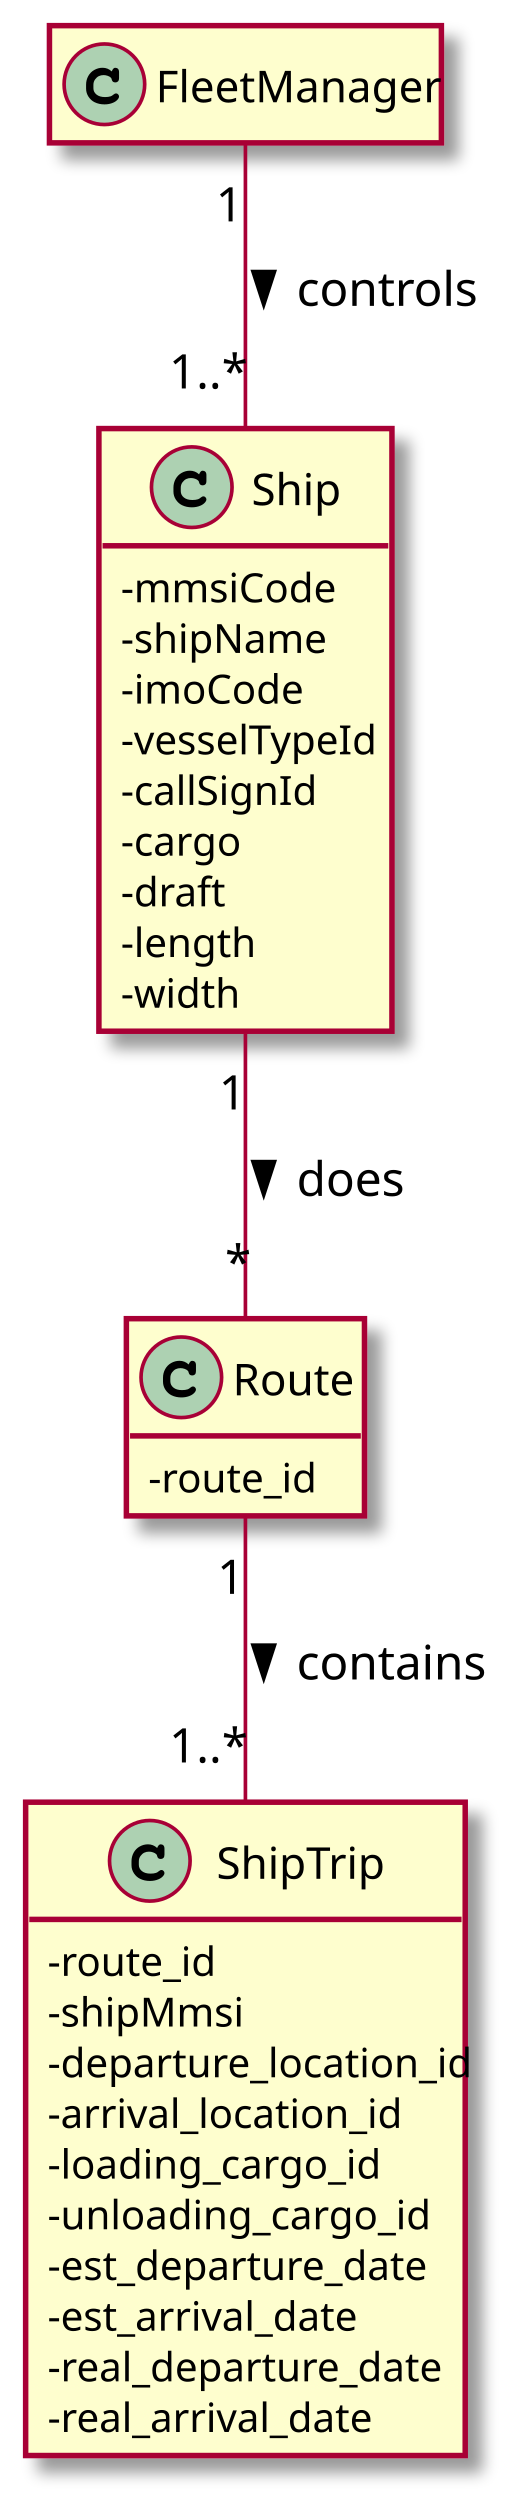
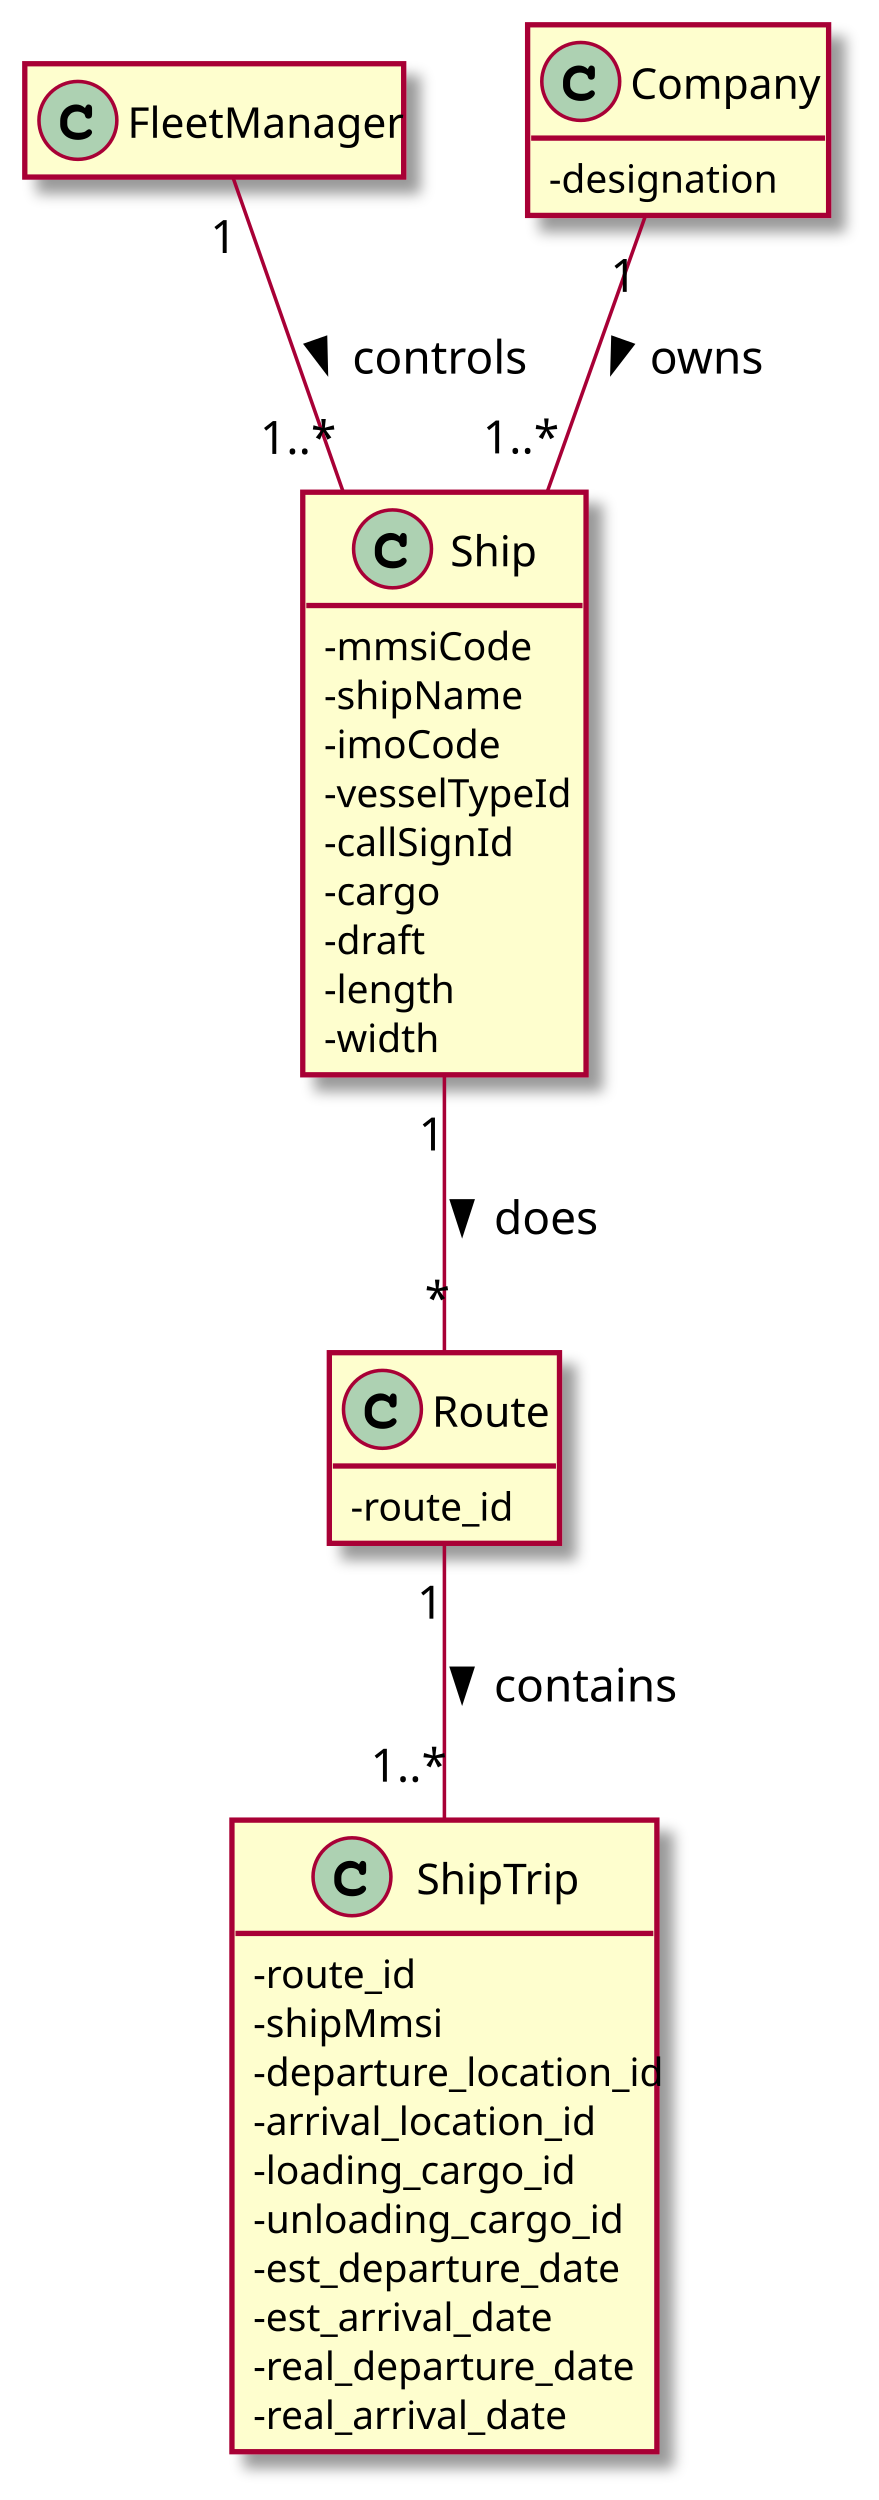
- <svg xmlns="http://www.w3.org/2000/svg" contentScriptType="application/ecmascript" contentStyleType="text/css" height="273.6px" preserveAspectRatio="none" style="width:56px;height:273px;background:#FFFFFF;" version="1.1" viewBox="0 0 56 273" width="56.4px" zoomAndPan="magnify">
+ <svg xmlns="http://www.w3.org/2000/svg" contentScriptType="application/ecmascript" contentStyleType="text/css" height="706px" preserveAspectRatio="none" style="width:248px;height:706px;background:#FFFFFF;" version="1.1" viewBox="0 0 248 706" width="248px" zoomAndPan="magnify">
  <defs>
-     <filter height="300%" id="fz4gqgbvci7ud" width="300%" x="-1" y="-1">
-       <feGaussianBlur result="blurOut" stdDeviation="0.8" />
+     <filter height="300%" id="f14z6m3dpl2qbz" width="300%" x="-1" y="-1">
+       <feGaussianBlur result="blurOut" stdDeviation="2.0" />
      <feColorMatrix in="blurOut" result="blurOut2" type="matrix" values="0 0 0 0 0 0 0 0 0 0 0 0 0 0 0 0 0 0 .4 0" />
-       <feOffset dx="1.6" dy="1.6" in="blurOut2" result="blurOut3" />
+       <feOffset dx="4.0" dy="4.0" in="blurOut2" result="blurOut3" />
      <feBlend in="SourceGraphic" in2="blurOut3" mode="normal" />
    </filter>
  </defs>
  <g>
-     <rect codeLine="6" fill="#FEFECE" filter="url(#fz4gqgbvci7ud)" height="12.8" id="FleetManager" style="stroke:#A80036;stroke-width:0.6;" width="42.8" x="5.4" y="2.8" />
-     <ellipse cx="11.4" cy="9.2" fill="#ADD1B2" rx="4.4" ry="4.4" style="stroke:#A80036;stroke-width:0.4;" />
-     <path d="M12.2,7.8 Q12.281,7.6 12.375,7.5 Q12.469,7.4 12.575,7.4 Q12.762,7.4 12.881,7.513 Q13,7.625 13,7.888 L13,8.512 Q13,8.775 12.887,8.887 Q12.775,9 12.6,9 Q12.444,9 12.344,8.931 Q12.244,8.863 12.2,8.681 Q12.181,8.556 12.113,8.488 Q11.988,8.356 11.762,8.281 Q11.537,8.2 11.312,8.2 Q11.031,8.2 10.794,8.312 Q10.562,8.425 10.381,8.675 Q10.2,8.925 10.2,9.269 L10.2,9.637 Q10.2,10.05 10.537,10.325 Q10.875,10.6 11.475,10.6 Q11.831,10.6 12.081,10.519 Q12.225,10.475 12.387,10.331 Q12.494,10.25 12.55,10.225 Q12.606,10.2 12.675,10.2 Q12.806,10.2 12.9,10.306 Q13,10.406 13,10.55 Q13,10.688 12.863,10.85 Q12.662,11.088 12.344,11.219 Q11.925,11.4 11.412,11.4 Q10.812,11.4 10.331,11.162 Q9.944,10.975 9.669,10.569 Q9.4,10.162 9.4,9.681 L9.4,9.244 Q9.4,8.744 9.637,8.306 Q9.881,7.869 10.3,7.638 Q10.725,7.4 11.2,7.4 Q11.488,7.4 11.738,7.5 Q11.988,7.6 12.2,7.8 Z " fill="#000000" />
-     <text fill="#000000" font-family="sans-serif" font-size="4.8" lengthAdjust="spacing" textLength="30" x="17" y="11.164">FleetManager</text>
-     <rect codeLine="8" fill="#FEFECE" filter="url(#fz4gqgbvci7ud)" height="65.809" id="Ship" style="stroke:#A80036;stroke-width:0.6;" width="32" x="10.8" y="46.8" />
-     <ellipse cx="20.94" cy="53.2" fill="#ADD1B2" rx="4.4" ry="4.4" style="stroke:#A80036;stroke-width:0.4;" />
-     <path d="M21.74,51.8 Q21.821,51.6 21.915,51.5 Q22.009,51.4 22.115,51.4 Q22.302,51.4 22.421,51.513 Q22.54,51.625 22.54,51.888 L22.54,52.513 Q22.54,52.775 22.427,52.888 Q22.315,53 22.14,53 Q21.984,53 21.884,52.931 Q21.784,52.862 21.74,52.681 Q21.721,52.556 21.652,52.487 Q21.527,52.356 21.302,52.281 Q21.078,52.2 20.852,52.2 Q20.571,52.2 20.334,52.312 Q20.102,52.425 19.921,52.675 Q19.74,52.925 19.74,53.269 L19.74,53.638 Q19.74,54.05 20.078,54.325 Q20.415,54.6 21.015,54.6 Q21.371,54.6 21.621,54.519 Q21.765,54.475 21.927,54.331 Q22.034,54.25 22.09,54.225 Q22.146,54.2 22.215,54.2 Q22.346,54.2 22.44,54.306 Q22.54,54.406 22.54,54.55 Q22.54,54.688 22.402,54.85 Q22.203,55.087 21.884,55.219 Q21.465,55.4 20.953,55.4 Q20.352,55.4 19.871,55.163 Q19.484,54.975 19.209,54.569 Q18.94,54.163 18.94,53.681 L18.94,53.244 Q18.94,52.744 19.177,52.306 Q19.421,51.869 19.84,51.638 Q20.265,51.4 20.74,51.4 Q21.027,51.4 21.277,51.5 Q21.527,51.6 21.74,51.8 Z " fill="#000000" />
-     <text fill="#000000" font-family="sans-serif" font-size="4.8" lengthAdjust="spacing" textLength="10" x="27.46" y="55.164">Ship</text>
-     <line style="stroke:#A80036;stroke-width:0.6;" x1="11.2" x2="42.4" y1="59.6" y2="59.6" />
-     <text fill="#000000" font-family="sans-serif" font-size="4.4" lengthAdjust="spacing" textLength="21.2" x="13.2" y="65.768">-mmsiCode</text>
-     <text fill="#000000" font-family="sans-serif" font-size="4.4" lengthAdjust="spacing" textLength="20.4" x="13.2" y="71.302">-shipName</text>
-     <text fill="#000000" font-family="sans-serif" font-size="4.4" lengthAdjust="spacing" textLength="18" x="13.2" y="76.836">-imoCode</text>
-     <text fill="#000000" font-family="sans-serif" font-size="4.4" lengthAdjust="spacing" textLength="27.2" x="13.2" y="82.371">-vesselTypeId</text>
-     <text fill="#000000" font-family="sans-serif" font-size="4.4" lengthAdjust="spacing" textLength="19.6" x="13.2" y="87.905">-callSignId</text>
-     <text fill="#000000" font-family="sans-serif" font-size="4.4" lengthAdjust="spacing" textLength="12.8" x="13.2" y="93.439">-cargo</text>
-     <text fill="#000000" font-family="sans-serif" font-size="4.4" lengthAdjust="spacing" textLength="10.8" x="13.2" y="98.974">-draft</text>
-     <text fill="#000000" font-family="sans-serif" font-size="4.4" lengthAdjust="spacing" textLength="13.2" x="13.2" y="104.508">-length</text>
-     <text fill="#000000" font-family="sans-serif" font-size="4.4" lengthAdjust="spacing" textLength="12.4" x="13.2" y="110.043">-width</text>
-     <rect codeLine="20" fill="#FEFECE" filter="url(#fz4gqgbvci7ud)" height="71.344" id="ShipTrip" style="stroke:#A80036;stroke-width:0.6;" width="48" x="2.8" y="196.8" />
-     <ellipse cx="16.36" cy="203.2" fill="#ADD1B2" rx="4.4" ry="4.4" style="stroke:#A80036;stroke-width:0.4;" />
-     <path d="M17.16,201.8 Q17.241,201.6 17.335,201.5 Q17.429,201.4 17.535,201.4 Q17.723,201.4 17.841,201.512 Q17.96,201.625 17.96,201.887 L17.96,202.512 Q17.96,202.775 17.848,202.887 Q17.735,203 17.56,203 Q17.404,203 17.304,202.931 Q17.204,202.863 17.16,202.681 Q17.141,202.556 17.073,202.488 Q16.948,202.356 16.723,202.281 Q16.497,202.2 16.273,202.2 Q15.991,202.2 15.754,202.312 Q15.523,202.425 15.341,202.675 Q15.16,202.925 15.16,203.269 L15.16,203.637 Q15.16,204.05 15.498,204.325 Q15.835,204.6 16.435,204.6 Q16.791,204.6 17.041,204.519 Q17.185,204.475 17.348,204.331 Q17.454,204.25 17.51,204.225 Q17.566,204.2 17.635,204.2 Q17.766,204.2 17.86,204.306 Q17.96,204.406 17.96,204.55 Q17.96,204.688 17.823,204.85 Q17.622,205.088 17.304,205.219 Q16.885,205.4 16.372,205.4 Q15.773,205.4 15.291,205.162 Q14.904,204.975 14.629,204.569 Q14.36,204.162 14.36,203.681 L14.36,203.244 Q14.36,202.744 14.598,202.306 Q14.841,201.869 15.26,201.637 Q15.685,201.4 16.16,201.4 Q16.448,201.4 16.698,201.5 Q16.948,201.6 17.16,201.8 Z " fill="#000000" />
-     <text fill="#000000" font-family="sans-serif" font-size="4.8" lengthAdjust="spacing" textLength="18.4" x="23.64" y="205.164">ShipTrip</text>
-     <line style="stroke:#A80036;stroke-width:0.6;" x1="3.2" x2="50.4" y1="209.6" y2="209.6" />
-     <text fill="#000000" font-family="sans-serif" font-size="4.4" lengthAdjust="spacing" textLength="17.2" x="5.2" y="215.768">-route_id</text>
-     <text fill="#000000" font-family="sans-serif" font-size="4.4" lengthAdjust="spacing" textLength="19.2" x="5.2" y="221.302">-shipMmsi</text>
-     <text fill="#000000" font-family="sans-serif" font-size="4.4" lengthAdjust="spacing" textLength="43.2" x="5.2" y="226.836">-departure_location_id</text>
-     <text fill="#000000" font-family="sans-serif" font-size="4.4" lengthAdjust="spacing" textLength="36.4" x="5.2" y="232.371">-arrival_location_id</text>
-     <text fill="#000000" font-family="sans-serif" font-size="4.4" lengthAdjust="spacing" textLength="34.4" x="5.2" y="237.905">-loading_cargo_id</text>
-     <text fill="#000000" font-family="sans-serif" font-size="4.4" lengthAdjust="spacing" textLength="39.2" x="5.2" y="243.44">-unloading_cargo_id</text>
-     <text fill="#000000" font-family="sans-serif" font-size="4.4" lengthAdjust="spacing" textLength="39.6" x="5.2" y="248.974">-est_departure_date</text>
-     <text fill="#000000" font-family="sans-serif" font-size="4.4" lengthAdjust="spacing" textLength="32.8" x="5.2" y="254.508">-est_arrival_date</text>
-     <text fill="#000000" font-family="sans-serif" font-size="4.4" lengthAdjust="spacing" textLength="40.8" x="5.2" y="260.043">-real_departure_date</text>
-     <text fill="#000000" font-family="sans-serif" font-size="4.4" lengthAdjust="spacing" textLength="34" x="5.2" y="265.577">-real_arrival_date</text>
-     <rect codeLine="34" fill="#FEFECE" filter="url(#fz4gqgbvci7ud)" height="21.534" id="Route" style="stroke:#A80036;stroke-width:0.6;" width="26" x="13.8" y="144" />
-     <ellipse cx="19.8" cy="150.4" fill="#ADD1B2" rx="4.4" ry="4.4" style="stroke:#A80036;stroke-width:0.4;" />
-     <path d="M20.6,149 Q20.681,148.8 20.775,148.7 Q20.869,148.6 20.975,148.6 Q21.163,148.6 21.281,148.713 Q21.4,148.825 21.4,149.088 L21.4,149.713 Q21.4,149.975 21.288,150.088 Q21.175,150.2 21,150.2 Q20.844,150.2 20.744,150.131 Q20.644,150.062 20.6,149.881 Q20.581,149.756 20.512,149.688 Q20.387,149.556 20.163,149.481 Q19.938,149.4 19.712,149.4 Q19.431,149.4 19.194,149.512 Q18.962,149.625 18.781,149.875 Q18.6,150.125 18.6,150.469 L18.6,150.838 Q18.6,151.25 18.938,151.525 Q19.275,151.8 19.875,151.8 Q20.231,151.8 20.481,151.719 Q20.625,151.675 20.788,151.531 Q20.894,151.45 20.95,151.425 Q21.006,151.4 21.075,151.4 Q21.206,151.4 21.3,151.506 Q21.4,151.606 21.4,151.75 Q21.4,151.887 21.262,152.05 Q21.062,152.287 20.744,152.419 Q20.325,152.6 19.812,152.6 Q19.212,152.6 18.731,152.363 Q18.344,152.175 18.069,151.769 Q17.8,151.363 17.8,150.881 L17.8,150.444 Q17.8,149.944 18.038,149.506 Q18.281,149.069 18.7,148.838 Q19.125,148.6 19.6,148.6 Q19.887,148.6 20.137,148.7 Q20.387,148.8 20.6,149 Z " fill="#000000" />
-     <text fill="#000000" font-family="sans-serif" font-size="4.8" lengthAdjust="spacing" textLength="13.2" x="25.4" y="152.364">Route</text>
-     <line style="stroke:#A80036;stroke-width:0.6;" x1="14.2" x2="39.4" y1="156.8" y2="156.8" />
-     <text fill="#000000" font-family="sans-serif" font-size="4.4" lengthAdjust="spacing" textLength="17.2" x="16.2" y="162.968">-route_id</text>
-     <path codeLine="38" d="M26.8,15.672 C26.8,22.704 26.8,34.84 26.8,46.644 " fill="none" id="FleetManager-Ship" style="stroke:#A80036;stroke-width:0.4;" />
-     <polygon fill="#000000" points="28.8,33.27,29.976,29.652,27.624,29.652,28.8,33.27" style="stroke:#000000;stroke-width:0.4;" />
-     <text fill="#000000" font-family="sans-serif" font-size="5.2" lengthAdjust="spacing" textLength="18.4" x="32.4" y="33.398">controls</text>
-     <text fill="#000000" font-family="sans-serif" font-size="5.2" lengthAdjust="spacing" textLength="2.8" x="23.554" y="24.175">1</text>
-     <text fill="#000000" font-family="sans-serif" font-size="5.2" lengthAdjust="spacing" textLength="8" x="18.444" y="42.419">1..*</text>
-     <path codeLine="39" d="M26.8,112.852 C26.8,124.052 26.8,135.796 26.8,143.932 " fill="none" id="Ship-Route" style="stroke:#A80036;stroke-width:0.4;" />
-     <polygon fill="#000000" points="28.8,130.47,29.976,126.852,27.624,126.852,28.8,130.47" style="stroke:#000000;stroke-width:0.4;" />
-     <text fill="#000000" font-family="sans-serif" font-size="5.2" lengthAdjust="spacing" textLength="11.2" x="32.4" y="130.598">does</text>
-     <text fill="#000000" font-family="sans-serif" font-size="5.2" lengthAdjust="spacing" textLength="2.8" x="23.888" y="121.152">1</text>
-     <text fill="#000000" font-family="sans-serif" font-size="5.2" lengthAdjust="spacing" textLength="2" x="24.569" y="139.701">*</text>
-     <path codeLine="40" d="M26.8,165.716 C26.8,173.812 26.8,185.488 26.8,196.796 " fill="none" id="Route-ShipTrip" style="stroke:#A80036;stroke-width:0.4;" />
-     <polygon fill="#000000" points="28.8,183.27,29.976,179.652,27.624,179.652,28.8,183.27" style="stroke:#000000;stroke-width:0.4;" />
-     <text fill="#000000" font-family="sans-serif" font-size="5.2" lengthAdjust="spacing" textLength="19.6" x="32.4" y="183.398">contains</text>
-     <text fill="#000000" font-family="sans-serif" font-size="5.2" lengthAdjust="spacing" textLength="2.8" x="23.711" y="174.047">1</text>
-     <text fill="#000000" font-family="sans-serif" font-size="5.2" lengthAdjust="spacing" textLength="8" x="18.456" y="192.459">1..*</text>
+     <rect codeLine="6" fill="#FEFECE" filter="url(#f14z6m3dpl2qbz)" height="32" id="FleetManager" style="stroke:#A80036;stroke-width:1.5;" width="107" x="7" y="18" />
+     <ellipse cx="22" cy="34" fill="#ADD1B2" rx="11" ry="11" style="stroke:#A80036;stroke-width:1.0;" />
+     <path d="M24,30.5 Q24.203,30 24.438,29.75 Q24.672,29.5 24.938,29.5 Q25.406,29.5 25.703,29.781 Q26,30.062 26,30.719 L26,32.281 Q26,32.938 25.719,33.219 Q25.438,33.5 25,33.5 Q24.609,33.5 24.359,33.328 Q24.109,33.156 24,32.703 Q23.953,32.391 23.781,32.219 Q23.469,31.891 22.906,31.703 Q22.344,31.5 21.781,31.5 Q21.078,31.5 20.484,31.781 Q19.906,32.062 19.453,32.688 Q19,33.312 19,34.172 L19,35.094 Q19,36.125 19.844,36.812 Q20.688,37.5 22.188,37.5 Q23.078,37.5 23.703,37.297 Q24.062,37.188 24.469,36.828 Q24.734,36.625 24.875,36.562 Q25.016,36.5 25.188,36.5 Q25.516,36.5 25.75,36.766 Q26,37.016 26,37.375 Q26,37.719 25.656,38.125 Q25.156,38.719 24.359,39.047 Q23.312,39.5 22.031,39.5 Q20.531,39.5 19.328,38.906 Q18.359,38.438 17.672,37.422 Q17,36.406 17,35.203 L17,34.109 Q17,32.859 17.594,31.766 Q18.203,30.672 19.25,30.094 Q20.312,29.5 21.5,29.5 Q22.219,29.5 22.844,29.75 Q23.469,30 24,30.5 Z " fill="#000000" />
+     <text fill="#000000" font-family="sans-serif" font-size="12" lengthAdjust="spacing" textLength="75" x="36" y="38.91">FleetManager</text>
+     <rect codeLine="8" fill="#FEFECE" filter="url(#f14z6m3dpl2qbz)" height="164.523" id="Ship" style="stroke:#A80036;stroke-width:1.5;" width="80" x="85.5" y="139" />
+     <ellipse cx="110.85" cy="155" fill="#ADD1B2" rx="11" ry="11" style="stroke:#A80036;stroke-width:1.0;" />
+     <path d="M112.85,151.5 Q113.053,151 113.287,150.75 Q113.522,150.5 113.787,150.5 Q114.256,150.5 114.553,150.781 Q114.85,151.062 114.85,151.719 L114.85,153.281 Q114.85,153.938 114.569,154.219 Q114.287,154.5 113.85,154.5 Q113.459,154.5 113.209,154.328 Q112.959,154.156 112.85,153.703 Q112.803,153.391 112.631,153.219 Q112.319,152.891 111.756,152.703 Q111.194,152.5 110.631,152.5 Q109.928,152.5 109.334,152.781 Q108.756,153.062 108.303,153.688 Q107.85,154.312 107.85,155.172 L107.85,156.094 Q107.85,157.125 108.694,157.812 Q109.537,158.5 111.037,158.5 Q111.928,158.5 112.553,158.297 Q112.912,158.188 113.319,157.828 Q113.584,157.625 113.725,157.562 Q113.866,157.5 114.037,157.5 Q114.366,157.5 114.6,157.766 Q114.85,158.016 114.85,158.375 Q114.85,158.719 114.506,159.125 Q114.006,159.719 113.209,160.047 Q112.162,160.5 110.881,160.5 Q109.381,160.5 108.178,159.906 Q107.209,159.438 106.522,158.422 Q105.85,157.406 105.85,156.203 L105.85,155.109 Q105.85,153.859 106.444,152.766 Q107.053,151.672 108.1,151.094 Q109.162,150.5 110.35,150.5 Q111.069,150.5 111.694,150.75 Q112.319,151 112.85,151.5 Z " fill="#000000" />
+     <text fill="#000000" font-family="sans-serif" font-size="12" lengthAdjust="spacing" textLength="25" x="127.15" y="159.91">Ship</text>
+     <line style="stroke:#A80036;stroke-width:1.5;" x1="86.5" x2="164.5" y1="171" y2="171" />
+     <text fill="#000000" font-family="sans-serif" font-size="11" lengthAdjust="spacing" textLength="53" x="91.5" y="186.419">-mmsiCode</text>
+     <text fill="#000000" font-family="sans-serif" font-size="11" lengthAdjust="spacing" textLength="51" x="91.5" y="200.255">-shipName</text>
+     <text fill="#000000" font-family="sans-serif" font-size="11" lengthAdjust="spacing" textLength="45" x="91.5" y="214.091">-imoCode</text>
+     <text fill="#000000" font-family="sans-serif" font-size="11" lengthAdjust="spacing" textLength="68" x="91.5" y="227.927">-vesselTypeId</text>
+     <text fill="#000000" font-family="sans-serif" font-size="11" lengthAdjust="spacing" textLength="49" x="91.5" y="241.763">-callSignId</text>
+     <text fill="#000000" font-family="sans-serif" font-size="11" lengthAdjust="spacing" textLength="32" x="91.5" y="255.599">-cargo</text>
+     <text fill="#000000" font-family="sans-serif" font-size="11" lengthAdjust="spacing" textLength="27" x="91.5" y="269.435">-draft</text>
+     <text fill="#000000" font-family="sans-serif" font-size="11" lengthAdjust="spacing" textLength="33" x="91.5" y="283.271">-length</text>
+     <text fill="#000000" font-family="sans-serif" font-size="11" lengthAdjust="spacing" textLength="31" x="91.5" y="297.106">-width</text>
+     <rect codeLine="20" fill="#FEFECE" filter="url(#f14z6m3dpl2qbz)" height="178.359" id="ShipTrip" style="stroke:#A80036;stroke-width:1.5;" width="120" x="65.5" y="514" />
+     <ellipse cx="99.4" cy="530" fill="#ADD1B2" rx="11" ry="11" style="stroke:#A80036;stroke-width:1.0;" />
+     <path d="M101.4,526.5 Q101.603,526 101.838,525.75 Q102.072,525.5 102.338,525.5 Q102.806,525.5 103.103,525.781 Q103.4,526.062 103.4,526.719 L103.4,528.281 Q103.4,528.938 103.119,529.219 Q102.838,529.5 102.4,529.5 Q102.009,529.5 101.759,529.328 Q101.509,529.156 101.4,528.703 Q101.353,528.391 101.181,528.219 Q100.869,527.891 100.306,527.703 Q99.744,527.5 99.181,527.5 Q98.478,527.5 97.884,527.781 Q97.306,528.062 96.853,528.688 Q96.4,529.312 96.4,530.172 L96.4,531.094 Q96.4,532.125 97.244,532.812 Q98.088,533.5 99.588,533.5 Q100.478,533.5 101.103,533.297 Q101.463,533.188 101.869,532.828 Q102.134,532.625 102.275,532.562 Q102.416,532.5 102.588,532.5 Q102.916,532.5 103.15,532.766 Q103.4,533.016 103.4,533.375 Q103.4,533.719 103.056,534.125 Q102.556,534.719 101.759,535.047 Q100.713,535.5 99.431,535.5 Q97.931,535.5 96.728,534.906 Q95.759,534.438 95.072,533.422 Q94.4,532.406 94.4,531.203 L94.4,530.109 Q94.4,528.859 94.994,527.766 Q95.603,526.672 96.65,526.094 Q97.713,525.5 98.9,525.5 Q99.619,525.5 100.244,525.75 Q100.869,526 101.4,526.5 Z " fill="#000000" />
+     <text fill="#000000" font-family="sans-serif" font-size="12" lengthAdjust="spacing" textLength="46" x="117.6" y="534.91">ShipTrip</text>
+     <line style="stroke:#A80036;stroke-width:1.5;" x1="66.5" x2="184.5" y1="546" y2="546" />
+     <text fill="#000000" font-family="sans-serif" font-size="11" lengthAdjust="spacing" textLength="43" x="71.5" y="561.419">-route_id</text>
+     <text fill="#000000" font-family="sans-serif" font-size="11" lengthAdjust="spacing" textLength="48" x="71.5" y="575.255">-shipMmsi</text>
+     <text fill="#000000" font-family="sans-serif" font-size="11" lengthAdjust="spacing" textLength="108" x="71.5" y="589.091">-departure_location_id</text>
+     <text fill="#000000" font-family="sans-serif" font-size="11" lengthAdjust="spacing" textLength="91" x="71.5" y="602.927">-arrival_location_id</text>
+     <text fill="#000000" font-family="sans-serif" font-size="11" lengthAdjust="spacing" textLength="86" x="71.5" y="616.763">-loading_cargo_id</text>
+     <text fill="#000000" font-family="sans-serif" font-size="11" lengthAdjust="spacing" textLength="98" x="71.5" y="630.599">-unloading_cargo_id</text>
+     <text fill="#000000" font-family="sans-serif" font-size="11" lengthAdjust="spacing" textLength="99" x="71.5" y="644.435">-est_departure_date</text>
+     <text fill="#000000" font-family="sans-serif" font-size="11" lengthAdjust="spacing" textLength="82" x="71.5" y="658.27">-est_arrival_date</text>
+     <text fill="#000000" font-family="sans-serif" font-size="11" lengthAdjust="spacing" textLength="102" x="71.5" y="672.106">-real_departure_date</text>
+     <text fill="#000000" font-family="sans-serif" font-size="11" lengthAdjust="spacing" textLength="85" x="71.5" y="685.942">-real_arrival_date</text>
+     <rect codeLine="34" fill="#FEFECE" filter="url(#f14z6m3dpl2qbz)" height="53.836" id="Route" style="stroke:#A80036;stroke-width:1.5;" width="65" x="93" y="382" />
+     <ellipse cx="108" cy="398" fill="#ADD1B2" rx="11" ry="11" style="stroke:#A80036;stroke-width:1.0;" />
+     <path d="M110,394.5 Q110.203,394 110.438,393.75 Q110.672,393.5 110.938,393.5 Q111.406,393.5 111.703,393.781 Q112,394.062 112,394.719 L112,396.281 Q112,396.938 111.719,397.219 Q111.438,397.5 111,397.5 Q110.609,397.5 110.359,397.328 Q110.109,397.156 110,396.703 Q109.953,396.391 109.781,396.219 Q109.469,395.891 108.906,395.703 Q108.344,395.5 107.781,395.5 Q107.078,395.5 106.484,395.781 Q105.906,396.062 105.453,396.688 Q105,397.312 105,398.172 L105,399.094 Q105,400.125 105.844,400.812 Q106.688,401.5 108.188,401.5 Q109.078,401.5 109.703,401.297 Q110.062,401.188 110.469,400.828 Q110.734,400.625 110.875,400.562 Q111.016,400.5 111.188,400.5 Q111.516,400.5 111.75,400.766 Q112,401.016 112,401.375 Q112,401.719 111.656,402.125 Q111.156,402.719 110.359,403.047 Q109.312,403.5 108.031,403.5 Q106.531,403.5 105.328,402.906 Q104.359,402.438 103.672,401.422 Q103,400.406 103,399.203 L103,398.109 Q103,396.859 103.594,395.766 Q104.203,394.672 105.25,394.094 Q106.312,393.5 107.5,393.5 Q108.219,393.5 108.844,393.75 Q109.469,394 110,394.5 Z " fill="#000000" />
+     <text fill="#000000" font-family="sans-serif" font-size="12" lengthAdjust="spacing" textLength="33" x="122" y="402.91">Route</text>
+     <line style="stroke:#A80036;stroke-width:1.5;" x1="94" x2="157" y1="414" y2="414" />
+     <text fill="#000000" font-family="sans-serif" font-size="11" lengthAdjust="spacing" textLength="43" x="99" y="429.419">-route_id</text>
+     <rect codeLine="38" fill="#FEFECE" filter="url(#f14z6m3dpl2qbz)" height="53.836" id="Company" style="stroke:#A80036;stroke-width:1.5;" width="85" x="149" y="7" />
+     <ellipse cx="164" cy="23" fill="#ADD1B2" rx="11" ry="11" style="stroke:#A80036;stroke-width:1.0;" />
+     <path d="M166,19.5 Q166.203,19 166.438,18.75 Q166.672,18.5 166.938,18.5 Q167.406,18.5 167.703,18.781 Q168,19.062 168,19.719 L168,21.281 Q168,21.938 167.719,22.219 Q167.438,22.5 167,22.5 Q166.609,22.5 166.359,22.328 Q166.109,22.156 166,21.703 Q165.953,21.391 165.781,21.219 Q165.469,20.891 164.906,20.703 Q164.344,20.5 163.781,20.5 Q163.078,20.5 162.484,20.781 Q161.906,21.062 161.453,21.688 Q161,22.312 161,23.172 L161,24.094 Q161,25.125 161.844,25.812 Q162.688,26.5 164.188,26.5 Q165.078,26.5 165.703,26.297 Q166.062,26.188 166.469,25.828 Q166.734,25.625 166.875,25.562 Q167.016,25.5 167.188,25.5 Q167.516,25.5 167.75,25.766 Q168,26.016 168,26.375 Q168,26.719 167.656,27.125 Q167.156,27.719 166.359,28.047 Q165.312,28.5 164.031,28.5 Q162.531,28.5 161.328,27.906 Q160.359,27.438 159.672,26.422 Q159,25.406 159,24.203 L159,23.109 Q159,21.859 159.594,20.766 Q160.203,19.672 161.25,19.094 Q162.312,18.5 163.5,18.5 Q164.219,18.5 164.844,18.75 Q165.469,19 166,19.5 Z " fill="#000000" />
+     <text fill="#000000" font-family="sans-serif" font-size="12" lengthAdjust="spacing" textLength="53" x="178" y="27.91">Company</text>
+     <line style="stroke:#A80036;stroke-width:1.5;" x1="150" x2="233" y1="39" y2="39" />
+     <text fill="#000000" font-family="sans-serif" font-size="11" lengthAdjust="spacing" textLength="59" x="155" y="54.419">-designation</text>
+     <path codeLine="42" d="M65.82,50.18 C72.67,69.74 85.1,105.21 96.85,138.74 " fill="none" id="FleetManager-Ship" style="stroke:#A80036;stroke-width:1.0;" />
+     <polygon fill="#000000" points="92.153,104.894,91.936,95.386,86.389,97.33,92.153,104.894" style="stroke:#000000;stroke-width:1.0;" />
+     <text fill="#000000" font-family="sans-serif" font-size="13" lengthAdjust="spacing" textLength="46" x="99.5" y="105.495">controls</text>
+     <text fill="#000000" font-family="sans-serif" font-size="13" lengthAdjust="spacing" textLength="7" x="59.4" y="71.439">1</text>
+     <text fill="#000000" font-family="sans-serif" font-size="13" lengthAdjust="spacing" textLength="20" x="73.408" y="128.189">1..*</text>
+     <path codeLine="43" d="M125.5,304.13 C125.5,332.13 125.5,361.49 125.5,381.83 " fill="none" id="Ship-Route" style="stroke:#A80036;stroke-width:1.0;" />
+     <polygon fill="#000000" points="130.5,348.176,133.439,339.131,127.561,339.131,130.5,348.176" style="stroke:#000000;stroke-width:1.0;" />
+     <text fill="#000000" font-family="sans-serif" font-size="13" lengthAdjust="spacing" textLength="28" x="139.5" y="348.495">does</text>
+     <text fill="#000000" font-family="sans-serif" font-size="13" lengthAdjust="spacing" textLength="7" x="118.221" y="324.88">1</text>
+     <text fill="#000000" font-family="sans-serif" font-size="13" lengthAdjust="spacing" textLength="5" x="119.922" y="371.252">*</text>
+     <path codeLine="44" d="M125.5,436.29 C125.5,456.53 125.5,485.72 125.5,513.99 " fill="none" id="Route-ShipTrip" style="stroke:#A80036;stroke-width:1.0;" />
+     <polygon fill="#000000" points="130.5,480.176,133.439,471.131,127.561,471.131,130.5,480.176" style="stroke:#000000;stroke-width:1.0;" />
+     <text fill="#000000" font-family="sans-serif" font-size="13" lengthAdjust="spacing" textLength="49" x="139.5" y="480.495">contains</text>
+     <text fill="#000000" font-family="sans-serif" font-size="13" lengthAdjust="spacing" textLength="7" x="117.778" y="457.117">1</text>
+     <text fill="#000000" font-family="sans-serif" font-size="13" lengthAdjust="spacing" textLength="20" x="104.641" y="503.148">1..*</text>
+     <path codeLine="45" d="M182.18,61.18 C174.97,81.46 164.57,110.7 154.64,138.61 " fill="none" id="Company-Ship" style="stroke:#A80036;stroke-width:1.0;" />
+     <polygon fill="#000000" points="172.824,104.887,178.625,97.35,173.087,95.38,172.824,104.887" style="stroke:#000000;stroke-width:1.0;" />
+     <text fill="#000000" font-family="sans-serif" font-size="13" lengthAdjust="spacing" textLength="30" x="183.5" y="105.495">owns</text>
+     <text fill="#000000" font-family="sans-serif" font-size="13" lengthAdjust="spacing" textLength="7" x="172.376" y="82.427">1</text>
+     <text fill="#000000" font-family="sans-serif" font-size="13" lengthAdjust="spacing" textLength="20" x="136.345" y="128.047">1..*</text>
  </g>
</svg>
